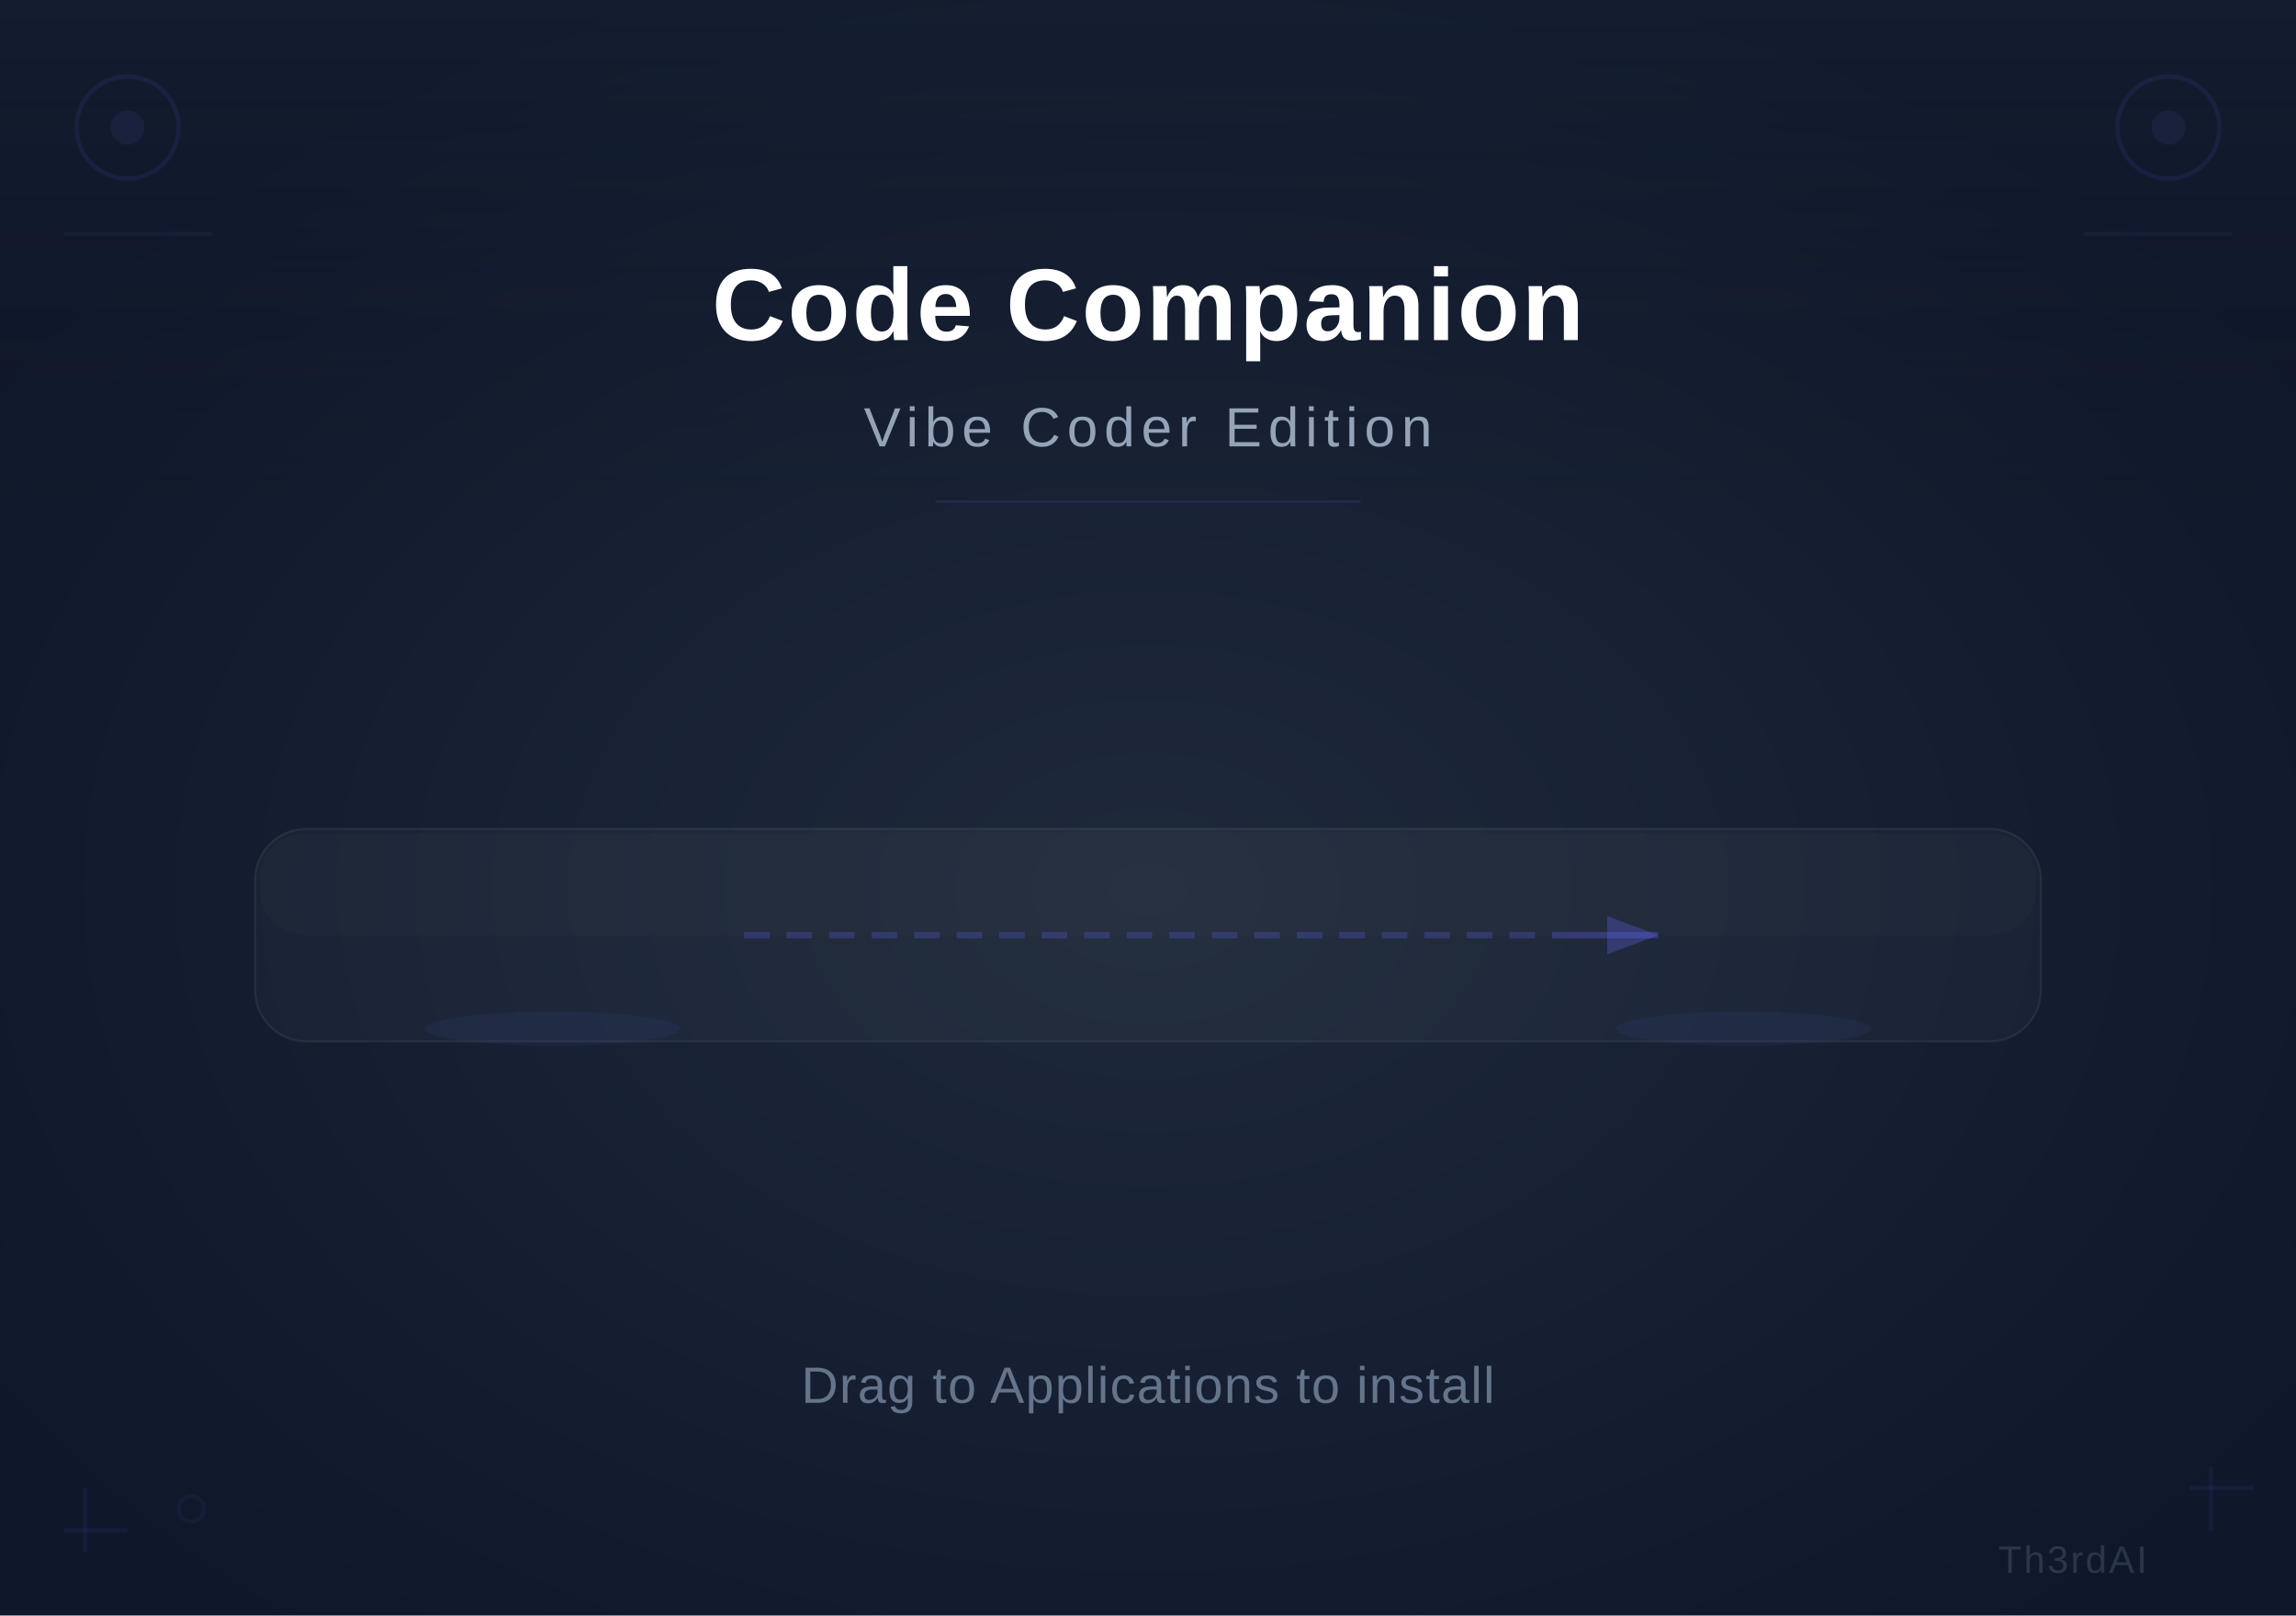
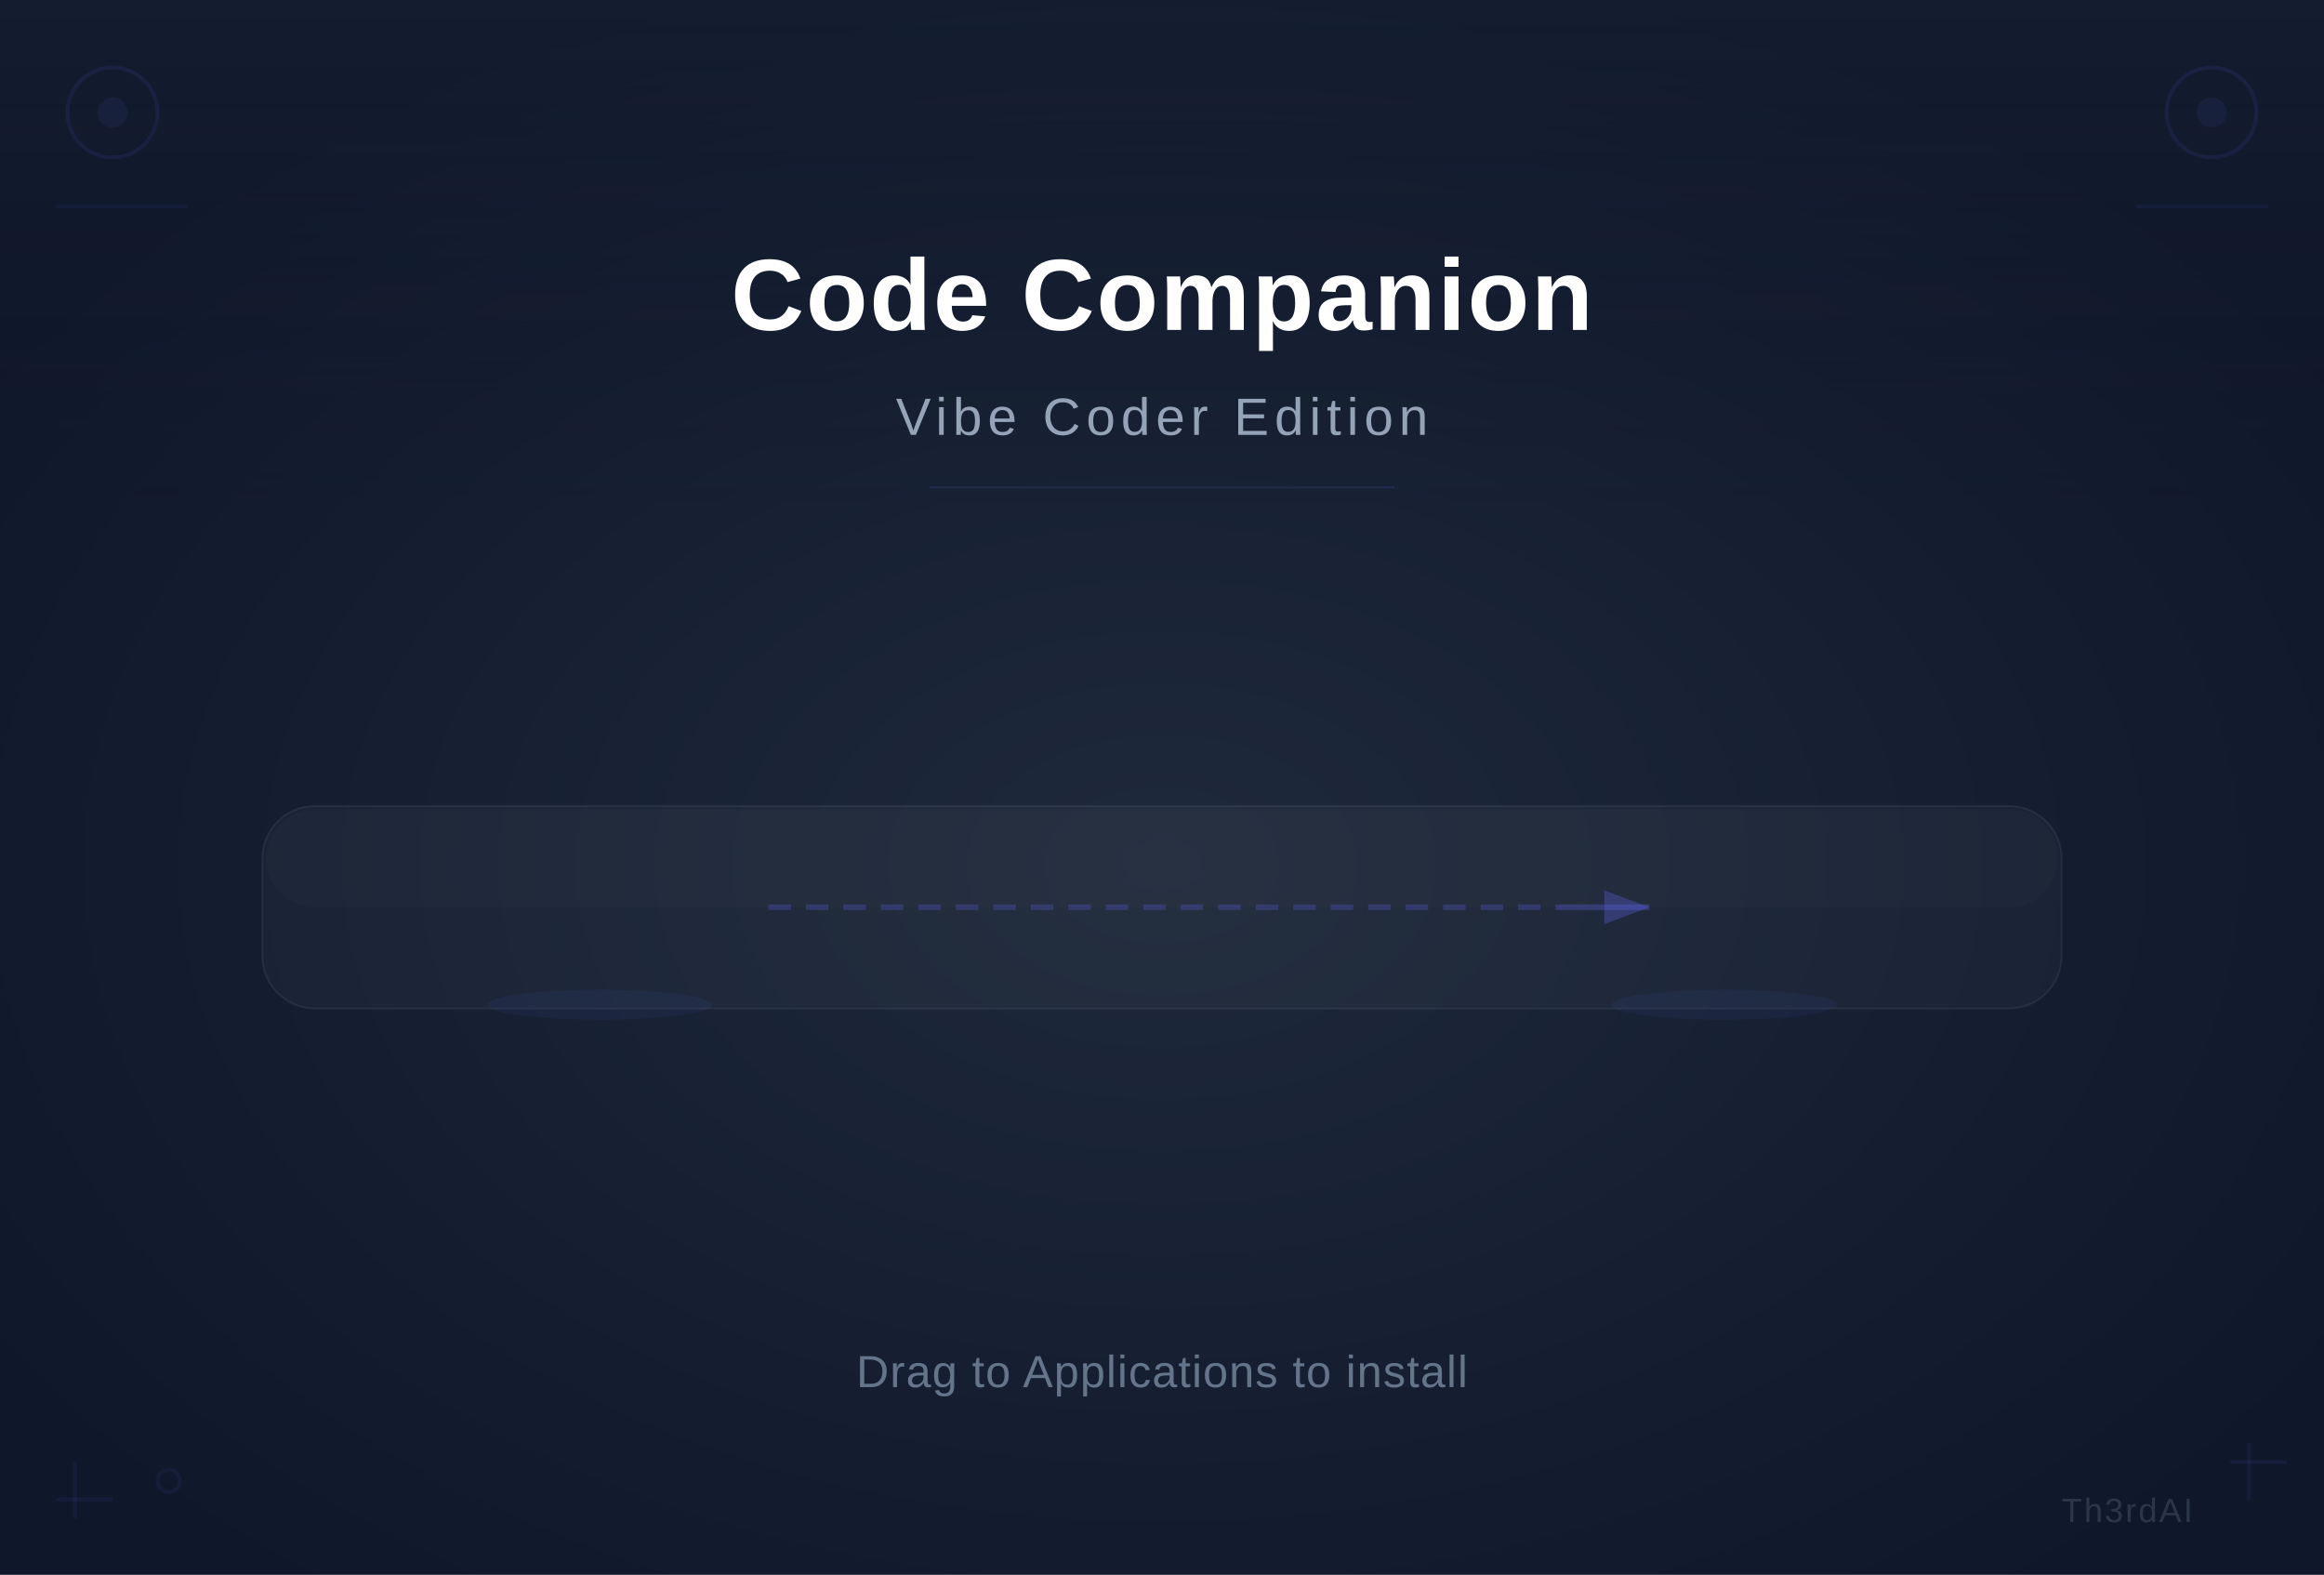
- <svg xmlns="http://www.w3.org/2000/svg" width="540" height="380" viewBox="0 0 540 380">
+ <svg xmlns="http://www.w3.org/2000/svg" width="620" height="420" viewBox="0 0 620 420">
  <defs>
    <radialGradient id="bgGlow" cx="50%" cy="55%" r="60%" fx="50%" fy="55%">
      <stop offset="0%" stop-color="#1e293b" />
      <stop offset="100%" stop-color="#0f172a" />
    </radialGradient>
    <linearGradient id="ambientLight" x1="0" y1="0" x2="0" y2="1">
      <stop offset="0%" stop-color="#1e293b" stop-opacity="0.3" />
      <stop offset="100%" stop-color="#0f172a" stop-opacity="0" />
    </linearGradient>
    <marker id="arrowhead" markerWidth="8" markerHeight="6" refX="8" refY="3" orient="auto">
      <polygon points="0 0, 8 3, 0 6" fill="#6366f1" fill-opacity="0.3" />
    </marker>
  </defs>
-   <rect width="540" height="380" fill="#0f172a" />
-   <rect width="540" height="380" fill="url(#bgGlow)" />
-   <rect width="540" height="120" fill="url(#ambientLight)" />
+   <rect width="620" height="420" fill="#0f172a" />
+   <rect width="620" height="420" fill="url(#bgGlow)" />
+   <rect width="620" height="140" fill="url(#ambientLight)" />
  <circle cx="30" cy="30" r="12" fill="none" stroke="#6366f1" stroke-opacity="0.1" stroke-width="1" />
  <circle cx="30" cy="30" r="4" fill="#6366f1" fill-opacity="0.08" />
  <line x1="15" y1="55" x2="50" y2="55" stroke="#6366f1" stroke-opacity="0.07" stroke-width="1" />
-   <circle cx="510" cy="30" r="12" fill="none" stroke="#6366f1" stroke-opacity="0.1" stroke-width="1" />
-   <circle cx="510" cy="30" r="4" fill="#6366f1" fill-opacity="0.08" />
-   <line x1="490" y1="55" x2="525" y2="55" stroke="#6366f1" stroke-opacity="0.07" stroke-width="1" />
-   <line x1="20" y1="350" x2="20" y2="365" stroke="#6366f1" stroke-opacity="0.08" stroke-width="1" />
-   <line x1="15" y1="360" x2="30" y2="360" stroke="#6366f1" stroke-opacity="0.08" stroke-width="1" />
-   <circle cx="45" cy="355" r="3" fill="none" stroke="#6366f1" stroke-opacity="0.07" stroke-width="1" />
-   <line x1="520" y1="345" x2="520" y2="360" stroke="#6366f1" stroke-opacity="0.08" stroke-width="1" />
-   <line x1="515" y1="350" x2="530" y2="350" stroke="#6366f1" stroke-opacity="0.08" stroke-width="1" />
-   <rect x="60" y="195" width="420" height="50" rx="12" ry="12" fill="white" fill-opacity="0.03" />
-   <rect x="60" y="195" width="420" height="50" rx="12" ry="12" fill="none" stroke="white" stroke-opacity="0.06" stroke-width="0.5" />
-   <rect x="61" y="196" width="418" height="24" rx="11" ry="11" fill="white" fill-opacity="0.015" />
-   <line x1="175" y1="220" x2="365" y2="220" stroke="#6366f1" stroke-opacity="0.25" stroke-width="1.5" stroke-dasharray="6 4" />
-   <line x1="365" y1="220" x2="390" y2="220" stroke="#6366f1" stroke-opacity="0.3" stroke-width="1.5" marker-end="url(#arrowhead)" />
-   <ellipse cx="130" cy="242" rx="30" ry="4" fill="#6366f1" fill-opacity="0.06" />
-   <ellipse cx="410" cy="242" rx="30" ry="4" fill="#6366f1" fill-opacity="0.06" />
-   <text x="270" y="80" text-anchor="middle" font-family="-apple-system, BlinkMacSystemFont, 'Segoe UI', 'Helvetica Neue', Arial, sans-serif" font-size="24" font-weight="bold" fill="white" letter-spacing="0.5">
+   <circle cx="590" cy="30" r="12" fill="none" stroke="#6366f1" stroke-opacity="0.1" stroke-width="1" />
+   <circle cx="590" cy="30" r="4" fill="#6366f1" fill-opacity="0.08" />
+   <line x1="570" y1="55" x2="605" y2="55" stroke="#6366f1" stroke-opacity="0.07" stroke-width="1" />
+   <line x1="20" y1="390" x2="20" y2="405" stroke="#6366f1" stroke-opacity="0.08" stroke-width="1" />
+   <line x1="15" y1="400" x2="30" y2="400" stroke="#6366f1" stroke-opacity="0.08" stroke-width="1" />
+   <circle cx="45" cy="395" r="3" fill="none" stroke="#6366f1" stroke-opacity="0.07" stroke-width="1" />
+   <line x1="600" y1="385" x2="600" y2="400" stroke="#6366f1" stroke-opacity="0.08" stroke-width="1" />
+   <line x1="595" y1="390" x2="610" y2="390" stroke="#6366f1" stroke-opacity="0.08" stroke-width="1" />
+   <rect x="70" y="215" width="480" height="54" rx="14" ry="14" fill="white" fill-opacity="0.03" />
+   <rect x="70" y="215" width="480" height="54" rx="14" ry="14" fill="none" stroke="white" stroke-opacity="0.06" stroke-width="0.5" />
+   <rect x="71" y="216" width="478" height="26" rx="13" ry="13" fill="white" fill-opacity="0.015" />
+   <line x1="205" y1="242" x2="415" y2="242" stroke="#6366f1" stroke-opacity="0.25" stroke-width="1.5" stroke-dasharray="6 4" />
+   <line x1="415" y1="242" x2="440" y2="242" stroke="#6366f1" stroke-opacity="0.3" stroke-width="1.5" marker-end="url(#arrowhead)" />
+   <ellipse cx="160" cy="268" rx="30" ry="4" fill="#6366f1" fill-opacity="0.06" />
+   <ellipse cx="460" cy="268" rx="30" ry="4" fill="#6366f1" fill-opacity="0.06" />
+   <text x="310" y="88" text-anchor="middle" font-family="-apple-system, BlinkMacSystemFont, 'Segoe UI', 'Helvetica Neue', Arial, sans-serif" font-size="27" font-weight="bold" fill="white" letter-spacing="0.5">
    Code Companion
  </text>
-   <text x="270" y="105" text-anchor="middle" font-family="-apple-system, BlinkMacSystemFont, 'Segoe UI', 'Helvetica Neue', Arial, sans-serif" font-size="13" font-weight="400" fill="#94a3b8" letter-spacing="1.5">
+   <text x="310" y="116" text-anchor="middle" font-family="-apple-system, BlinkMacSystemFont, 'Segoe UI', 'Helvetica Neue', Arial, sans-serif" font-size="14" font-weight="400" fill="#94a3b8" letter-spacing="1.5">
    Vibe Coder Edition
  </text>
-   <line x1="220" y1="118" x2="320" y2="118" stroke="#6366f1" stroke-opacity="0.15" stroke-width="0.5" />
-   <text x="270" y="330" text-anchor="middle" font-family="-apple-system, BlinkMacSystemFont, 'Segoe UI', 'Helvetica Neue', Arial, sans-serif" font-size="12" font-weight="400" fill="#64748b" letter-spacing="0.3">
+   <line x1="248" y1="130" x2="372" y2="130" stroke="#6366f1" stroke-opacity="0.15" stroke-width="0.5" />
+   <text x="310" y="370" text-anchor="middle" font-family="-apple-system, BlinkMacSystemFont, 'Segoe UI', 'Helvetica Neue', Arial, sans-serif" font-size="12" font-weight="400" fill="#64748b" letter-spacing="0.3">
    Drag to Applications to install
  </text>
-   <text x="505" y="370" text-anchor="end" font-family="-apple-system, BlinkMacSystemFont, 'Segoe UI', 'Helvetica Neue', Arial, sans-serif" font-size="9" font-weight="500" fill="#475569" fill-opacity="0.5" letter-spacing="0.5">
+   <text x="585" y="406" text-anchor="end" font-family="-apple-system, BlinkMacSystemFont, 'Segoe UI', 'Helvetica Neue', Arial, sans-serif" font-size="9" font-weight="500" fill="#475569" fill-opacity="0.5" letter-spacing="0.5">
    Th3rdAI
  </text>
</svg>
